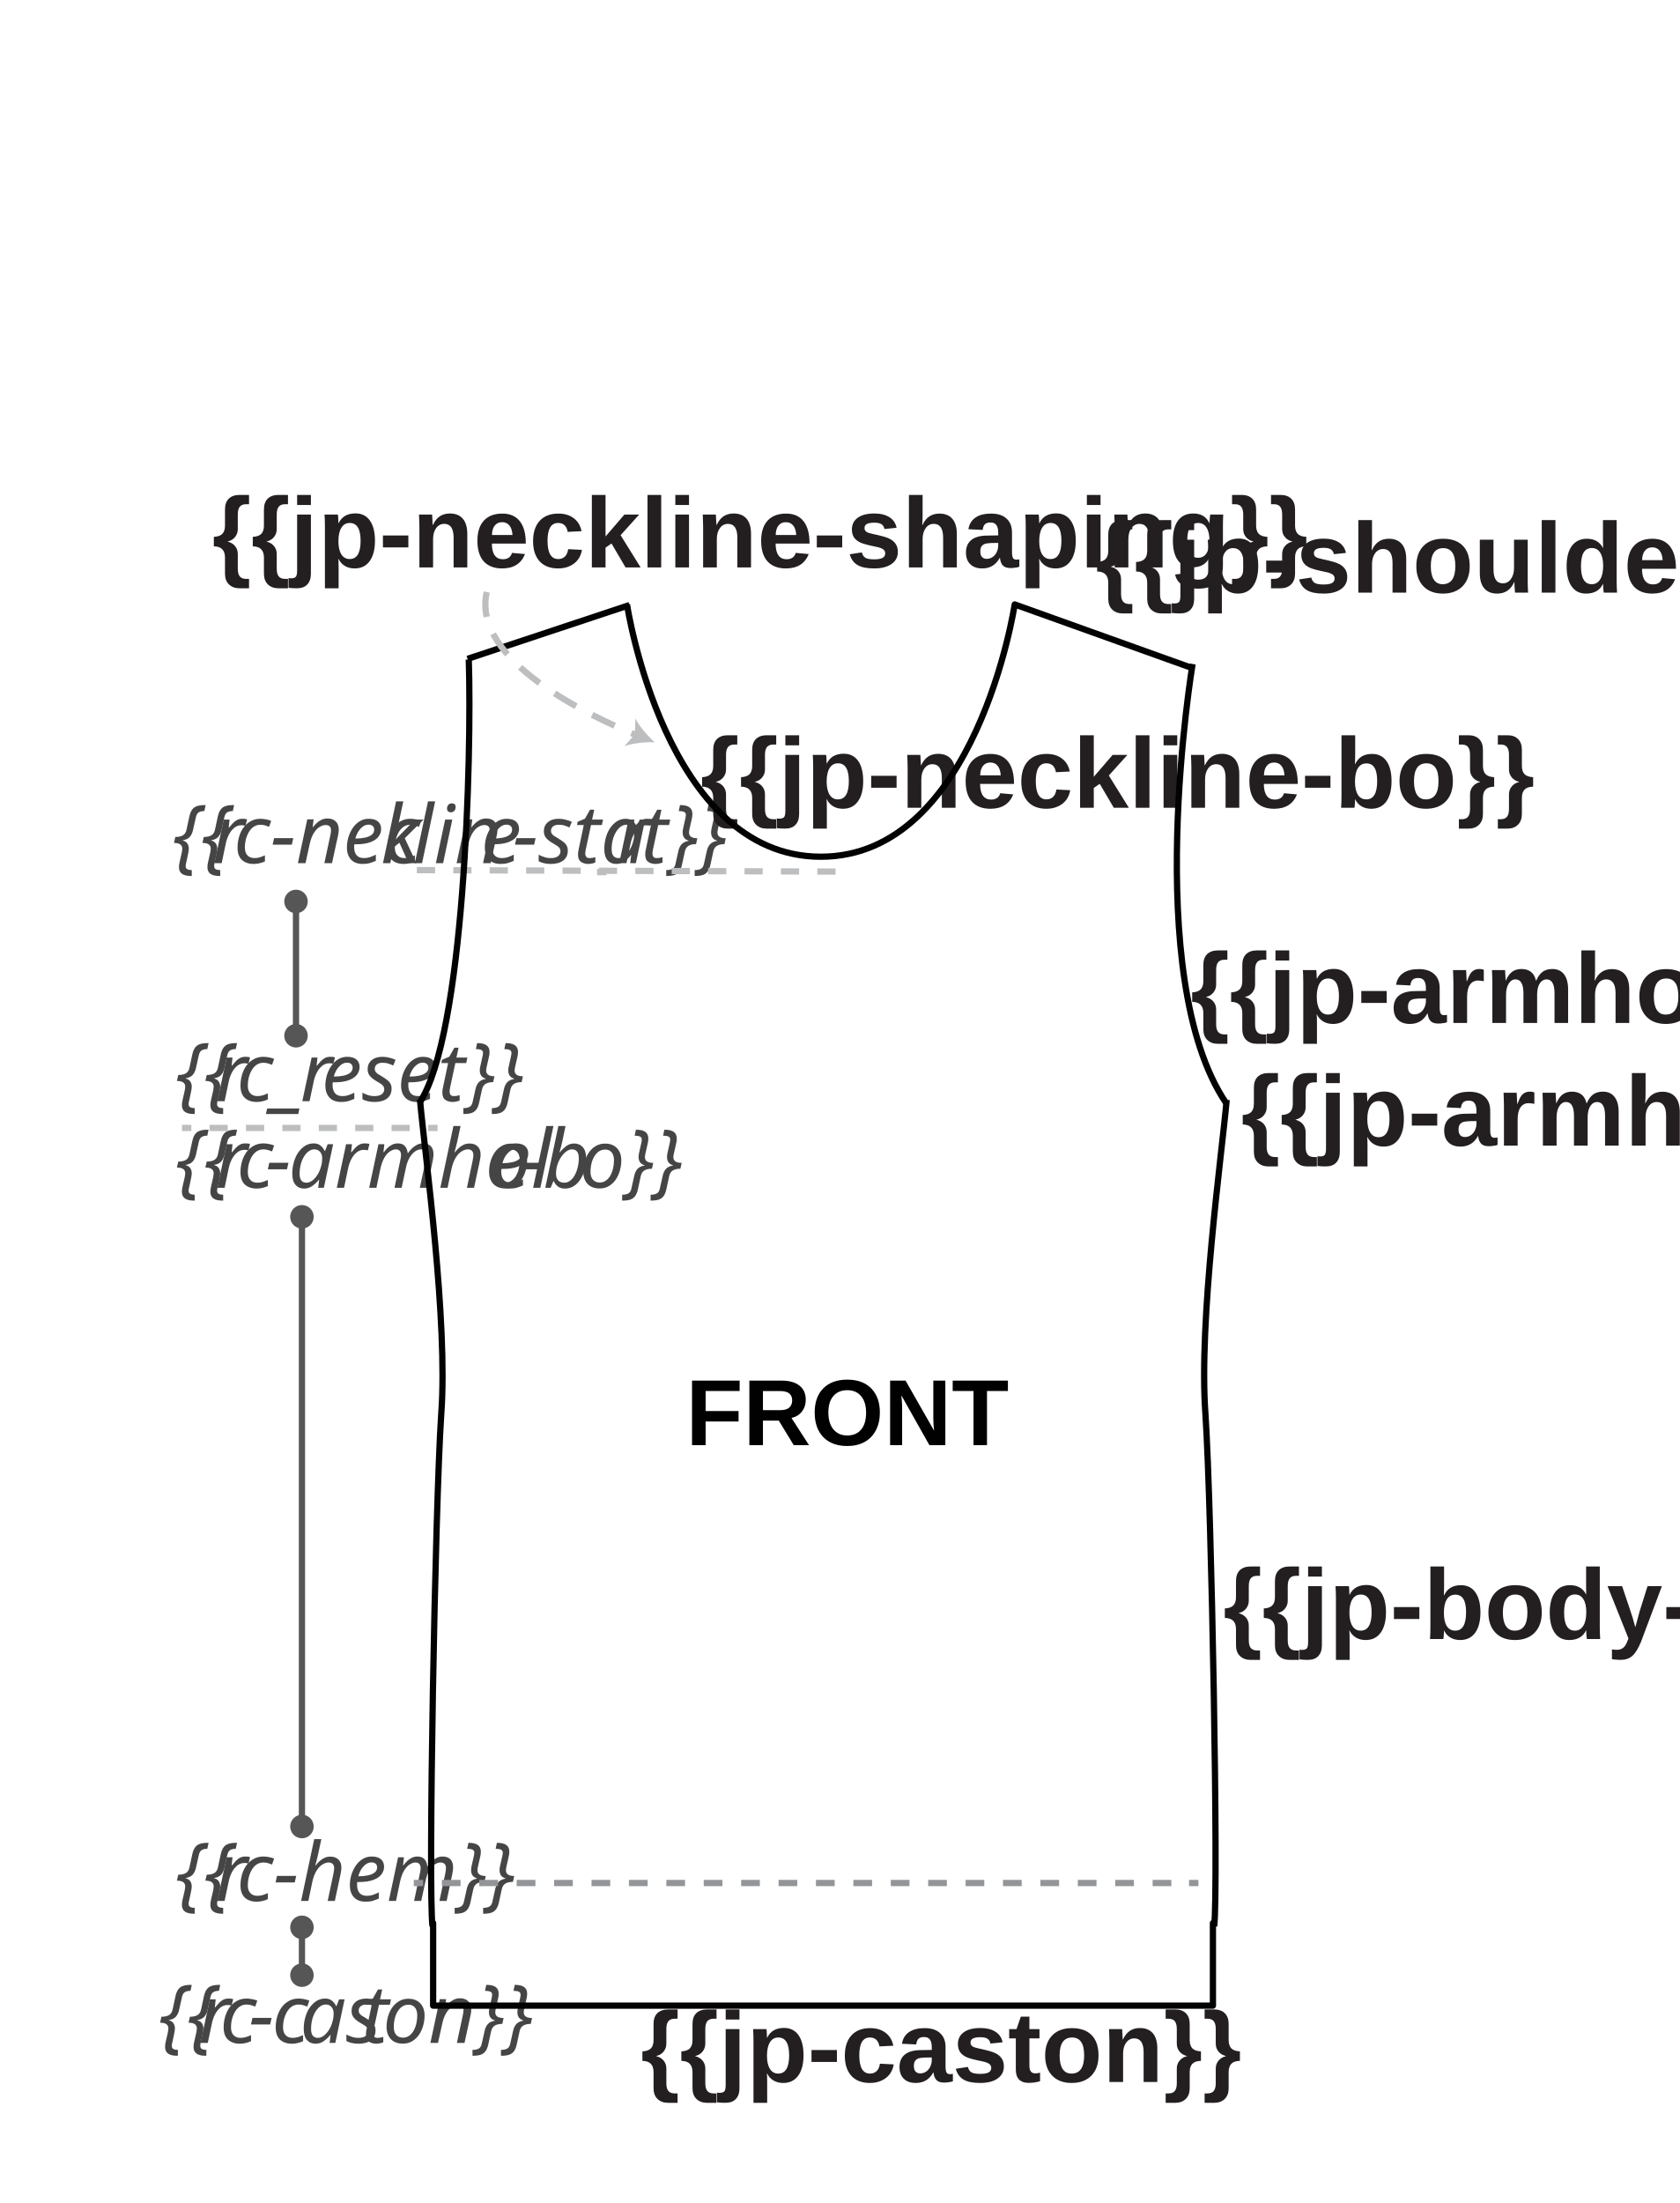
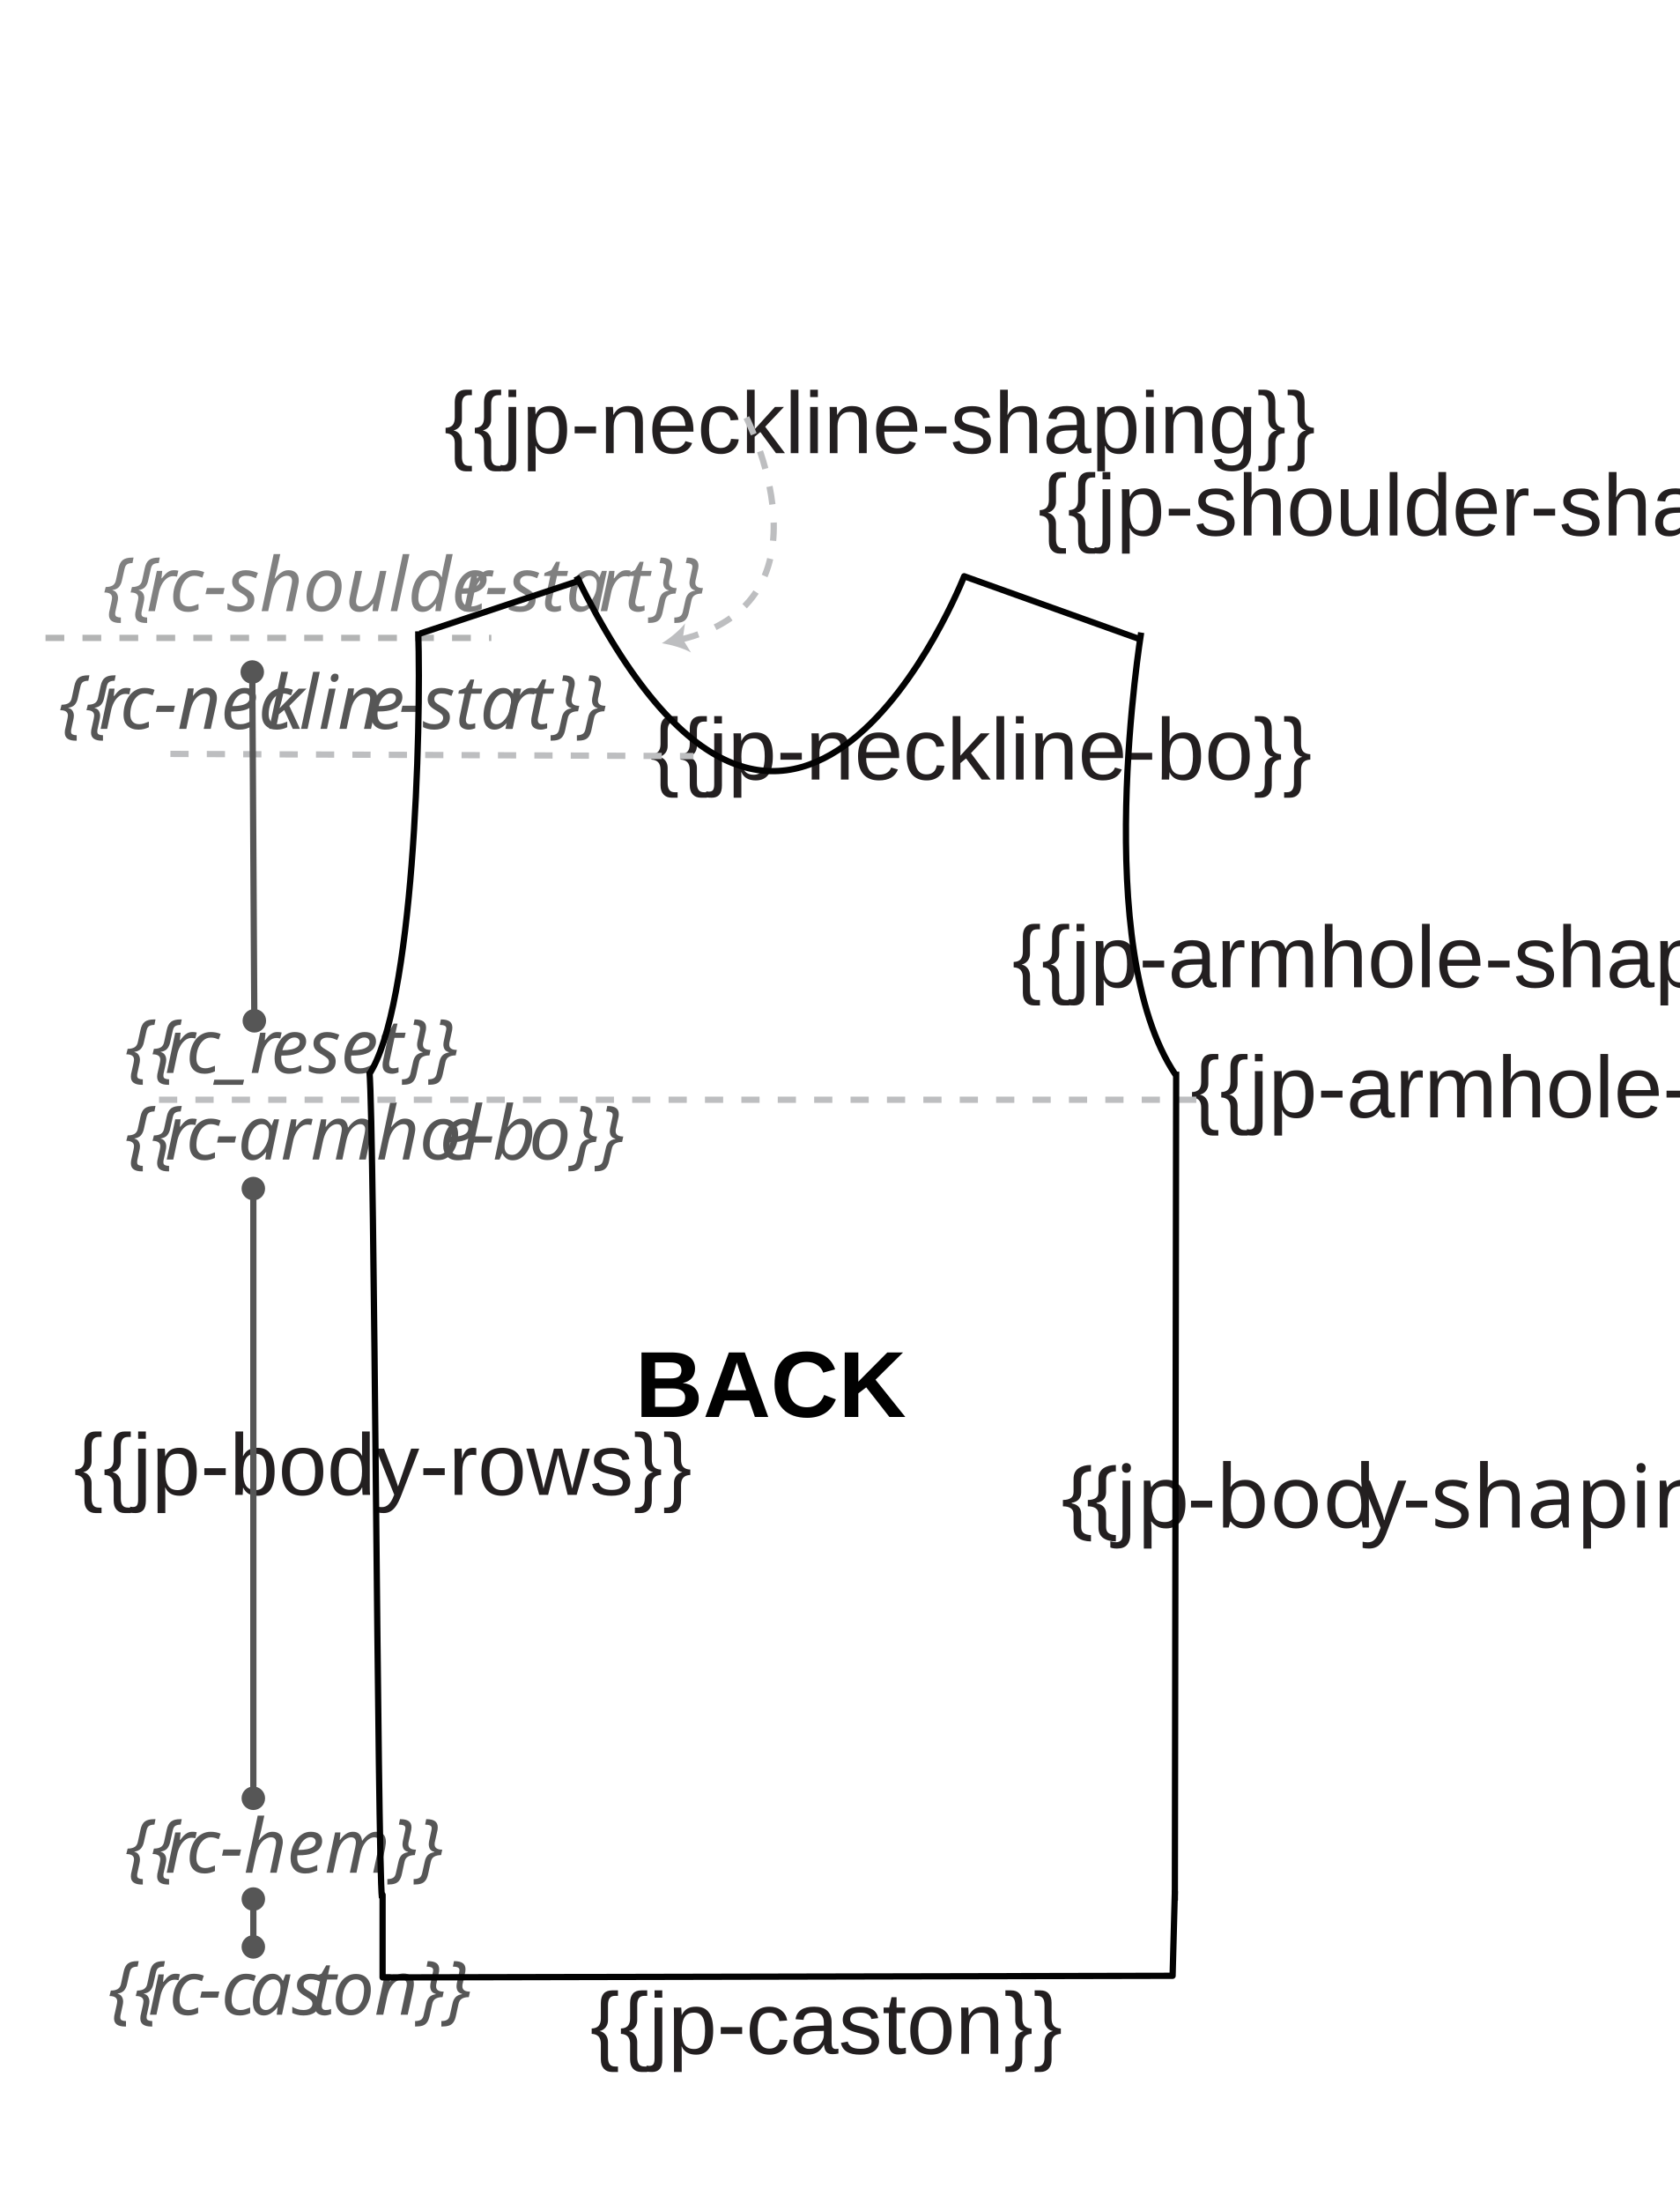
- <svg xmlns="http://www.w3.org/2000/svg" id="Layer_1" width="268.56" height="352.08" viewBox="0 0 268.56 352.08">
-   <g id="back_japanese-notation-layer">
-     <g id="japanese-overlay">
-       <circle id="jp-shoulder" cx="192.53" cy="100.93" r="4.28" fill="none" />
-       <circle id="jp-cast-on" cx="72.82" cy="331.83" r="4.28" fill="none" />
-       <circle id="jp-side-shaping" cx="199.66" cy="252.49" r="4.28" fill="none" />
-       <circle id="jp-armhole" cx="202.03" cy="176.47" r="4.28" fill="none" />
-       <circle id="jp-armhole-shaping" cx="202.03" cy="152.24" r="4.28" fill="none" />
-       <circle id="jp-neckline" cx="81.65" cy="61.14" r="4.28" fill="none" />
-       <circle id="jp-neck-center" cx="134.39" cy="116.61" r="4.28" fill="none" />
-       <circle id="jp-rows-neckine" cx="43.35" cy="137.47" r="4.28" fill="none" />
-       <circle id="jp-rows-reset" cx="43.35" cy="172.19" r="4.28" fill="none" />
-       <circle id="jp-rows-armhole-start" cx="43.35" cy="185.02" r="4.28" fill="none" />
-       <circle id="jp-rows-hem" cx="43.35" cy="300.94" r="4.28" fill="none" />
-       <circle id="jp-rows-cast-on" cx="43.82" cy="320.91" r="4.28" fill="none" />
-     </g>
-     <g isolation="isolate">
-       <text transform="translate(102.43 332.74)" fill="#231f20" font-family="Arial-BoldMT, Arial" font-size="16" font-weight="700" isolation="isolate">
-         <tspan x="0" y="0">{{jp-caston}}</tspan>
-       </text>
-     </g>
-     <g isolation="isolate">
-       <text transform="translate(25.45 326.5)" fill="#454545" font-family="MyriadPro-It, 'Myriad Pro'" font-size="13" font-style="italic" isolation="isolate">
-         <tspan x="0" y="0">{{</tspan>
-       </text>
-       <text transform="translate(31.7 326.5)" fill="#454545" font-family="MyriadPro-It, 'Myriad Pro'" font-size="13" font-style="italic" isolation="isolate">
-         <tspan x="0" y="0">r</tspan>
-       </text>
-       <text transform="translate(35.13 326.5)" fill="#454545" font-family="MyriadPro-It, 'Myriad Pro'" font-size="13" font-style="italic" isolation="isolate">
+ <svg xmlns="http://www.w3.org/2000/svg" id="sleeveless_copy" width="3.73in" height="4.89in" viewBox="0 0 268.64 352.18">
+   <g id="jp_notation_copy">
+     <text transform="translate(190.38 178.63)" fill="#231f20" font-family="ArialMT, Arial" font-size="14">
+       <tspan x="0" y="0">{{jp-armhole-bo}}</tspan>
+     </text>
+     <text transform="translate(11.8 238.98)" fill="#231f20" font-family="ArialMT, Arial" font-size="14">
+       <tspan x="0" y="0">{{jp-body-rows}}</tspan>
+     </text>
+     <text transform="translate(166.02 85.6)" fill="#231f20" font-family="ArialMT, Arial" font-size="14">
+       <tspan x="0" y="0">{{jp-shoulder-shaping}}</tspan>
+     </text>
+     <text transform="translate(103.92 124.62)" fill="#231f20" font-family="ArialMT, Arial" font-size="14">
+       <tspan x="0" y="0">{{jp-neckline-bo}}</tspan>
+     </text>
+     <text transform="translate(161.86 157.83)" fill="#231f20" font-family="ArialMT, Arial" font-size="14">
+       <tspan x="0" y="0">{{jp-armhole-shaping}}</tspan>
+     </text>
+     <text transform="translate(71.02 72.44)" fill="#231f20" font-family="ArialMT, Arial" font-size="14">
+       <tspan x="0" y="0">{{jp-neckline-shaping}}</tspan>
+     </text>
+     <text transform="translate(94.38 328.33)" fill="#231f20" font-family="ArialMT, Arial" font-size="14">
+       <tspan x="0" y="0">{{jp-caston}}</tspan>
+     </text>
+     <line x1="40.51" y1="189.92" x2="40.51" y2="287.57" fill="none" stroke="#565656" />
+     <path d="M38.63,190.01c0-1.04.84-1.88,1.88-1.88s1.88.84,1.88,1.88-.84,1.88-1.88,1.88-1.88-.84-1.88-1.88Z" fill="#565656" />
+     <path d="M38.63,287.48c0,1.04.84,1.88,1.88,1.88s1.88-.84,1.88-1.88-.84-1.88-1.88-1.88-1.88.84-1.88,1.88Z" fill="#565656" />
+     <path d="M119.35,66.76s15.01,29.37-10.55,35.49" fill="none" stroke="#bdbec0" stroke-dasharray="2.91 2.91" stroke-miterlimit="10" />
+     <path d="M105.83,102.83c1.29-.8,2.83-2.03,3.71-3.18l-.37,2.5,1.32,2.16c-1.26-.71-3.17-1.24-4.66-1.48Z" fill="#bdbec0" />
+     <g isolation="isolate">
+       <text transform="translate(20.07 171.53)" fill="#565656" font-family="MyriadPro-It, 'Myriad Pro'" font-size="12" font-style="italic" isolation="isolate">
+         <tspan x="0" y="0">{{</tspan>
+       </text>
+       <text transform="translate(26.32 171.53)" fill="#565656" font-family="MyriadPro-It, 'Myriad Pro'" font-size="12" font-style="italic" isolation="isolate">
+         <tspan x="0" y="0">r</tspan>
+       </text>
+       <text transform="translate(29.75 171.53)" fill="#565656" font-family="MyriadPro-It, 'Myriad Pro'" font-size="12" font-style="italic" isolation="isolate">
+         <tspan x="0" y="0">c_</tspan>
+       </text>
+       <text transform="translate(39.9 171.53)" fill="#565656" font-family="MyriadPro-It, 'Myriad Pro'" font-size="12" font-style="italic" isolation="isolate">
+         <tspan x="0" y="0">r</tspan>
+       </text>
+       <text transform="translate(43.33 171.53)" fill="#565656" font-family="MyriadPro-It, 'Myriad Pro'" font-size="12" font-style="italic" isolation="isolate">
+         <tspan x="0" y="0">eset}}</tspan>
+       </text>
+     </g>
+     <g isolation="isolate">
+       <text transform="translate(20.07 185.37)" fill="#565656" font-family="MyriadPro-It, 'Myriad Pro'" font-size="12" font-style="italic" isolation="isolate">
+         <tspan x="0" y="0">{{</tspan>
+       </text>
+       <text transform="translate(26.32 185.37)" fill="#565656" font-family="MyriadPro-It, 'Myriad Pro'" font-size="12" font-style="italic" isolation="isolate">
+         <tspan x="0" y="0">r</tspan>
+       </text>
+       <text transform="translate(29.75 185.37)" fill="#565656" font-family="MyriadPro-It, 'Myriad Pro'" font-size="12" font-style="italic" isolation="isolate">
        <tspan x="0" y="0">c</tspan>
      </text>
-       <text transform="translate(39.78 326.5)" fill="#454545" font-family="MyriadPro-It, 'Myriad Pro'" font-size="13" font-style="italic" isolation="isolate" letter-spacing=".03em">
+       <text transform="translate(34.4 185.37)" fill="#565656" font-family="MyriadPro-It, 'Myriad Pro'" font-size="12" font-style="italic" isolation="isolate" letter-spacing=".02em">
        <tspan x="0" y="0">-</tspan>
      </text>
-       <text transform="translate(43.45 326.5)" fill="#454545" font-family="MyriadPro-It, 'Myriad Pro'" font-size="13" font-style="italic" isolation="isolate" letter-spacing="-.02em">
+       <text transform="translate(38.03 185.37)" fill="#565656" font-family="MyriadPro-It, 'Myriad Pro'" font-size="12" font-style="italic" isolation="isolate">
+         <tspan x="0" y="0">armhol</tspan>
+       </text>
+       <text transform="translate(70.29 185.37)" fill="#565656" font-family="MyriadPro-It, 'Myriad Pro'" font-size="12" font-style="italic" isolation="isolate" letter-spacing="0em">
+         <tspan x="0" y="0">e</tspan>
+       </text>
+       <text transform="translate(75.39 185.37)" fill="#565656" font-family="MyriadPro-It, 'Myriad Pro'" font-size="12" font-style="italic" isolation="isolate">
+         <tspan x="0" y="0">-</tspan>
+       </text>
+       <text transform="translate(78.76 185.37)" fill="#565656" font-family="MyriadPro-It, 'Myriad Pro'" font-size="12" font-style="italic" isolation="isolate">
+         <tspan x="0" y="0">b</tspan>
+       </text>
+       <text transform="translate(84.57 185.37)" fill="#565656" font-family="MyriadPro-It, 'Myriad Pro'" font-size="12" font-style="italic" isolation="isolate">
+         <tspan x="0" y="0">o}}</tspan>
+       </text>
+     </g>
+     <g isolation="isolate">
+       <text transform="translate(17.38 322.08)" fill="#565656" font-family="MyriadPro-It, 'Myriad Pro'" font-size="12" font-style="italic" isolation="isolate">
+         <tspan x="0" y="0">{{</tspan>
+       </text>
+       <text transform="translate(23.63 322.08)" fill="#565656" font-family="MyriadPro-It, 'Myriad Pro'" font-size="12" font-style="italic" isolation="isolate">
+         <tspan x="0" y="0">r</tspan>
+       </text>
+       <text transform="translate(27.06 322.08)" fill="#565656" font-family="MyriadPro-It, 'Myriad Pro'" font-size="12" font-style="italic" isolation="isolate">
        <tspan x="0" y="0">c</tspan>
      </text>
-       <text transform="translate(47.93 326.5)" fill="#454545" font-family="MyriadPro-It, 'Myriad Pro'" font-size="13" font-style="italic" isolation="isolate">
+       <text transform="translate(31.71 322.08)" fill="#565656" font-family="MyriadPro-It, 'Myriad Pro'" font-size="12" font-style="italic" isolation="isolate" letter-spacing=".03em">
+         <tspan x="0" y="0">-</tspan>
+       </text>
+       <text transform="translate(35.38 322.08)" fill="#565656" font-family="MyriadPro-It, 'Myriad Pro'" font-size="12" font-style="italic" isolation="isolate" letter-spacing="-.02em">
+         <tspan x="0" y="0">c</tspan>
+       </text>
+       <text transform="translate(39.86 322.08)" fill="#565656" font-family="MyriadPro-It, 'Myriad Pro'" font-size="12" font-style="italic" isolation="isolate">
        <tspan x="0" y="0">as</tspan>
      </text>
-       <text transform="translate(57.77 326.5)" fill="#454545" font-family="MyriadPro-It, 'Myriad Pro'" font-size="13" font-style="italic" isolation="isolate">
+       <text transform="translate(49.71 322.08)" fill="#565656" font-family="MyriadPro-It, 'Myriad Pro'" font-size="12" font-style="italic" isolation="isolate">
        <tspan x="0" y="0">t</tspan>
      </text>
-       <text transform="translate(61.17 326.5)" fill="#454545" font-family="MyriadPro-It, 'Myriad Pro'" font-size="13" font-style="italic" isolation="isolate">
+       <text transform="translate(53.11 322.08)" fill="#565656" font-family="MyriadPro-It, 'Myriad Pro'" font-size="12" font-style="italic" isolation="isolate">
        <tspan x="0" y="0">on}}</tspan>
      </text>
    </g>
-     <g isolation="isolate">
-       <text transform="translate(28.14 303.8)" fill="#454545" font-family="MyriadPro-It, 'Myriad Pro'" font-size="13" font-style="italic" isolation="isolate">
-         <tspan x="0" y="0">{{</tspan>
-       </text>
-       <text transform="translate(34.39 303.8)" fill="#454545" font-family="MyriadPro-It, 'Myriad Pro'" font-size="13" font-style="italic" isolation="isolate">
-         <tspan x="0" y="0">r</tspan>
-       </text>
-       <text transform="translate(37.82 303.8)" fill="#454545" font-family="MyriadPro-It, 'Myriad Pro'" font-size="13" font-style="italic" isolation="isolate">
+     <line x1="40.51" y1="303.5" x2="40.51" y2="311.34" fill="none" stroke="#565656" />
+     <path d="M38.63,303.59c0-1.04.84-1.88,1.88-1.88s1.88.84,1.88,1.88-.84,1.88-1.88,1.88-1.88-.84-1.88-1.88Z" fill="#565656" />
+     <path d="M38.63,311.24c0,1.04.84,1.88,1.88,1.88s1.88-.84,1.88-1.88-.84-1.88-1.88-1.88-1.88.84-1.88,1.88Z" fill="#565656" />
+     <g isolation="isolate">
+       <text transform="translate(20.07 299.38)" fill="#565656" font-family="MyriadPro-It, 'Myriad Pro'" font-size="12" font-style="italic" isolation="isolate">
+         <tspan x="0" y="0">{{</tspan>
+       </text>
+       <text transform="translate(26.32 299.38)" fill="#565656" font-family="MyriadPro-It, 'Myriad Pro'" font-size="12" font-style="italic" isolation="isolate">
+         <tspan x="0" y="0">r</tspan>
+       </text>
+       <text transform="translate(29.75 299.38)" fill="#565656" font-family="MyriadPro-It, 'Myriad Pro'" font-size="12" font-style="italic" isolation="isolate">
        <tspan x="0" y="0">c-hem}}</tspan>
      </text>
    </g>
-     <g isolation="isolate">
-       <text transform="translate(27.67 137.95)" fill="#454545" font-family="MyriadPro-It, 'Myriad Pro'" font-size="13" font-style="italic" isolation="isolate">
-         <tspan x="0" y="0">{{</tspan>
-       </text>
-       <text transform="translate(33.92 137.95)" fill="#454545" font-family="MyriadPro-It, 'Myriad Pro'" font-size="13" font-style="italic" isolation="isolate">
-         <tspan x="0" y="0">r</tspan>
-       </text>
-       <text transform="translate(37.35 137.95)" fill="#454545" font-family="MyriadPro-It, 'Myriad Pro'" font-size="13" font-style="italic" isolation="isolate">
-         <tspan x="0" y="0">c-nec</tspan>
-       </text>
-       <text transform="translate(60.88 137.95)" fill="#454545" font-family="MyriadPro-It, 'Myriad Pro'" font-size="13" font-style="italic" isolation="isolate">
-         <tspan x="0" y="0">k</tspan>
-       </text>
-       <text transform="translate(65.97 137.95)" fill="#454545" font-family="MyriadPro-It, 'Myriad Pro'" font-size="13" font-style="italic" isolation="isolate">
-         <tspan x="0" y="0">lin</tspan>
-       </text>
-       <text transform="translate(76.88 137.95)" fill="#454545" font-family="MyriadPro-It, 'Myriad Pro'" font-size="13" font-style="italic" isolation="isolate">
-         <tspan x="0" y="0">e</tspan>
-       </text>
-       <text transform="translate(81.98 137.95)" fill="#454545" font-family="MyriadPro-It, 'Myriad Pro'" font-size="13" font-style="italic" isolation="isolate">
-         <tspan x="0" y="0">-sta</tspan>
-       </text>
-       <text transform="translate(98.63 137.95)" fill="#454545" font-family="MyriadPro-It, 'Myriad Pro'" font-size="13" font-style="italic" isolation="isolate" letter-spacing=".03em">
-         <tspan x="0" y="0">r</tspan>
-       </text>
-       <text transform="translate(102.41 137.95)" fill="#454545" font-family="MyriadPro-It, 'Myriad Pro'" font-size="13" font-style="italic" isolation="isolate">
-         <tspan x="0" y="0">t}}</tspan>
-       </text>
-     </g>
-     <g isolation="isolate">
-       <text transform="translate(28.14 189.83)" fill="#454545" font-family="MyriadPro-It, 'Myriad Pro'" font-size="13" font-style="italic" isolation="isolate">
-         <tspan x="0" y="0">{{</tspan>
-       </text>
-       <text transform="translate(34.39 189.83)" fill="#454545" font-family="MyriadPro-It, 'Myriad Pro'" font-size="13" font-style="italic" isolation="isolate">
-         <tspan x="0" y="0">r</tspan>
-       </text>
-       <text transform="translate(37.82 189.83)" fill="#454545" font-family="MyriadPro-It, 'Myriad Pro'" font-size="13" font-style="italic" isolation="isolate">
-         <tspan x="0" y="0">c</tspan>
-       </text>
-       <text transform="translate(42.47 189.83)" fill="#454545" font-family="MyriadPro-It, 'Myriad Pro'" font-size="13" font-style="italic" isolation="isolate" letter-spacing=".02em">
-         <tspan x="0" y="0">-</tspan>
-       </text>
-       <text transform="translate(46.1 189.83)" fill="#454545" font-family="MyriadPro-It, 'Myriad Pro'" font-size="13" font-style="italic" isolation="isolate">
-         <tspan x="0" y="0">armhol</tspan>
-       </text>
-       <text transform="translate(78.35 189.83)" fill="#454545" font-family="MyriadPro-It, 'Myriad Pro'" font-size="13" font-style="italic" isolation="isolate">
-         <tspan x="0" y="0">e</tspan>
-       </text>
-       <text transform="translate(83.45 189.83)" fill="#454545" font-family="MyriadPro-It, 'Myriad Pro'" font-size="13" font-style="italic" isolation="isolate">
-         <tspan x="0" y="0">-</tspan>
-       </text>
-       <text transform="translate(86.81 189.83)" fill="#454545" font-family="MyriadPro-It, 'Myriad Pro'" font-size="13" font-style="italic" isolation="isolate">
-         <tspan x="0" y="0">b</tspan>
-       </text>
-       <text transform="translate(92.62 189.83)" fill="#454545" font-family="MyriadPro-It, 'Myriad Pro'" font-size="13" font-style="italic" isolation="isolate">
-         <tspan x="0" y="0">o}}</tspan>
-       </text>
-     </g>
-     <g isolation="isolate">
-       <text transform="translate(28.14 175.99)" fill="#454545" font-family="MyriadPro-It, 'Myriad Pro'" font-size="13" font-style="italic" isolation="isolate">
-         <tspan x="0" y="0">{{</tspan>
-       </text>
-       <text transform="translate(34.39 175.99)" fill="#454545" font-family="MyriadPro-It, 'Myriad Pro'" font-size="13" font-style="italic" isolation="isolate">
-         <tspan x="0" y="0">r</tspan>
-       </text>
-       <text transform="translate(37.82 175.99)" fill="#454545" font-family="MyriadPro-It, 'Myriad Pro'" font-size="13" font-style="italic" isolation="isolate">
-         <tspan x="0" y="0">c_</tspan>
-       </text>
-       <text transform="translate(47.97 175.99)" fill="#454545" font-family="MyriadPro-It, 'Myriad Pro'" font-size="13" font-style="italic" isolation="isolate">
-         <tspan x="0" y="0">r</tspan>
-       </text>
-       <text transform="translate(51.39 175.99)" fill="#454545" font-family="MyriadPro-It, 'Myriad Pro'" font-size="13" font-style="italic" isolation="isolate">
-         <tspan x="0" y="0">eset}}</tspan>
-       </text>
-     </g>
-     <g isolation="isolate">
-       <text transform="translate(190.32 163.49)" fill="#231f20" font-family="Arial-BoldMT, Arial" font-size="16" font-weight="700" isolation="isolate">
-         <tspan x="0" y="0">{{jp-armhole-shaping}}</tspan>
-       </text>
-     </g>
-     <g isolation="isolate">
-       <text transform="translate(33.92 90.69)" fill="#231f20" font-family="Arial-BoldMT, Arial" font-size="16" font-weight="700" isolation="isolate">
-         <tspan x="0" y="0">{{jp-neckline-shaping}}</tspan>
-       </text>
-     </g>
-     <line x1="66.15" y1="300.94" x2="67.65" y2="300.94" fill="none" stroke="#939598" stroke-miterlimit="10" stroke-width="1" />
-     <line x1="70.64" y1="300.94" x2="188.58" y2="300.94" fill="none" stroke="#939598" stroke-dasharray="2.99 2.99" stroke-miterlimit="10" stroke-width="1" />
-     <line x1="190.08" y1="300.94" x2="191.58" y2="300.94" fill="none" stroke="#939598" stroke-miterlimit="10" stroke-width="1" />
-     <line x1="29.09" y1="180.27" x2="30.59" y2="180.27" fill="none" stroke="#bdbec0" stroke-miterlimit="10" stroke-width="1" />
-     <line x1="33.5" y1="180.27" x2="67" y2="180.27" fill="none" stroke="#bdbec0" stroke-dasharray="2.91 2.91" stroke-miterlimit="10" stroke-width="1" />
-     <line x1="68.45" y1="180.27" x2="69.95" y2="180.27" fill="none" stroke="#bdbec0" stroke-miterlimit="10" stroke-width="1" />
-     <line x1="66.64" y1="139.06" x2="134.37" y2="139.3" fill="none" stroke="#bdbec0" stroke-dasharray="2.91 2.91" stroke-miterlimit="10" stroke-width="1" />
-     <line x1="95.44" y1="139.38" x2="96.94" y2="139.38" fill="none" stroke="#bdbec0" stroke-miterlimit="10" stroke-width="1" />
-     <line x1="47.32" y1="143.98" x2="47.32" y2="165.62" fill="none" stroke="#565656" stroke-miterlimit="4" stroke-width="1" />
-     <circle cx="47.32" cy="144.07" r="1.88" fill="#565656" />
-     <path d="M45.44,165.53c0,1.04.84,1.88,1.88,1.88s1.88-.84,1.88-1.88-.84-1.88-1.88-1.88-1.88.84-1.88,1.88Z" fill="#565656" />
-     <line x1="48.27" y1="194.37" x2="48.27" y2="292.01" fill="none" stroke="#565656" stroke-miterlimit="4" stroke-width="1" />
-     <circle cx="48.27" cy="194.47" r="1.88" fill="#565656" />
-     <circle cx="48.27" cy="291.91" r="1.88" fill="#565656" />
-     <line x1="48.27" y1="307.93" x2="48.27" y2="315.76" fill="none" stroke="#565656" stroke-miterlimit="4" stroke-width="1" />
-     <path d="M46.39,308.02c0-1.04.84-1.88,1.88-1.88s1.88.84,1.88,1.88-.84,1.88-1.88,1.88-1.88-.84-1.88-1.88Z" fill="#565656" />
-     <circle cx="48.27" cy="315.67" r="1.88" fill="#565656" />
-     <g isolation="isolate">
-       <text transform="translate(198.4 183.09)" fill="#231f20" font-family="Arial-BoldMT, Arial" font-size="16" font-weight="700" isolation="isolate">
-         <tspan x="0" y="0">{{jp-armhole-bo}}</tspan>
-       </text>
-     </g>
-     <g isolation="isolate">
-       <text transform="translate(195.54 261.95)" fill="#231f20" font-family="Arial-BoldMT, Arial" font-size="16" font-weight="700" isolation="isolate">
-         <tspan x="0" y="0">{{jp-body-rows}}</tspan>
-       </text>
-     </g>
-     <g isolation="isolate">
-       <text transform="translate(175.12 94.71)" fill="#231f20" font-family="Arial-BoldMT, Arial" font-size="16" font-weight="700" isolation="isolate">
-         <tspan x="0" y="0">{{jp-shoulder-shaping}}</tspan>
-       </text>
-     </g>
-     <g isolation="isolate">
-       <text transform="translate(111.97 129.1)" fill="#231f20" font-family="Arial-BoldMT, Arial" font-size="16" font-weight="700" isolation="isolate">
-         <tspan x="0" y="0">{{jp-neckline-bo}}</tspan>
-       </text>
-     </g>
+     <line id="jp_armhole_line" x1="25.43" y1="175.81" x2="191.74" y2="175.81" fill="none" stroke="#bdbec0" stroke-dasharray="2.91 2.91" stroke-miterlimit="10" />
+     <g id="neckline_start_FRONT">
+       <g isolation="isolate">
+         <text transform="translate(9.5 116.52)" fill="#565656" font-family="MyriadPro-It, 'Myriad Pro'" font-size="12" font-style="italic" isolation="isolate">
+           <tspan x="0" y="0">{{</tspan>
+         </text>
+         <text transform="translate(15.75 116.52)" fill="#565656" font-family="MyriadPro-It, 'Myriad Pro'" font-size="12" font-style="italic" isolation="isolate">
+           <tspan x="0" y="0">r</tspan>
+         </text>
+         <text transform="translate(19.18 116.52)" fill="#565656" font-family="MyriadPro-It, 'Myriad Pro'" font-size="12" font-style="italic" isolation="isolate">
+           <tspan x="0" y="0">c-nec</tspan>
+         </text>
+         <text transform="translate(42.72 116.52)" fill="#565656" font-family="MyriadPro-It, 'Myriad Pro'" font-size="12" font-style="italic" isolation="isolate">
+           <tspan x="0" y="0">k</tspan>
+         </text>
+         <text transform="translate(47.81 116.52)" fill="#565656" font-family="MyriadPro-It, 'Myriad Pro'" font-size="12" font-style="italic" isolation="isolate">
+           <tspan x="0" y="0">lin</tspan>
+         </text>
+         <text transform="translate(58.72 116.52)" fill="#565656" font-family="MyriadPro-It, 'Myriad Pro'" font-size="12" font-style="italic" isolation="isolate" letter-spacing="0em">
+           <tspan x="0" y="0">e</tspan>
+         </text>
+         <text transform="translate(63.82 116.52)" fill="#565656" font-family="MyriadPro-It, 'Myriad Pro'" font-size="12" font-style="italic" isolation="isolate">
+           <tspan x="0" y="0">-sta</tspan>
+         </text>
+         <text transform="translate(80.48 116.52)" fill="#565656" font-family="MyriadPro-It, 'Myriad Pro'" font-size="12" font-style="italic" isolation="isolate" letter-spacing=".03em">
+           <tspan x="0" y="0">r</tspan>
+         </text>
+         <text transform="translate(84.26 116.52)" fill="#565656" font-family="MyriadPro-It, 'Myriad Pro'" font-size="12" font-style="italic" isolation="isolate">
+           <tspan x="0" y="0">t}}</tspan>
+         </text>
+       </g>
+       <line id="jp_neckline_line" x1="27.25" y1="120.52" x2="110.89" y2="120.87" fill="none" stroke="#bdbec0" stroke-dasharray="2.91 2.91" stroke-miterlimit="10" />
+     </g>
+     <g id="japanese-TARGETS">
+       <circle id="jp-shoulder" cx="184.51" cy="96.45" r="4.28" fill="none" />
+       <circle id="jp-cast-on" cx="64.76" cy="327.42" r="4.28" fill="none" />
+       <circle id="jp-side-shaping" cx="191.64" cy="248.05" r="4.28" fill="none" />
+       <circle id="jp-armhole" cx="194.01" cy="172.01" r="4.28" fill="none" />
+       <circle id="jp-armhole-shaping" cx="194.01" cy="147.77" r="4.28" fill="none" />
+       <circle id="jp-neckline" cx="73.59" cy="56.65" r="4.28" fill="none" />
+       <circle id="jp-neck-center" cx="126.35" cy="112.13" r="4.28" fill="none" />
+       <circle id="jp-rows-neckine" cx="35.28" cy="103.57" r="4.28" fill="none" />
+       <circle id="jp-rows-reset" cx="35.28" cy="167.73" r="4.28" fill="none" />
+       <circle id="jp-rows-armhole-start" cx="35.28" cy="180.56" r="4.28" fill="none" />
+       <circle id="jp-rows-hem" cx="35.28" cy="296.52" r="4.28" fill="none" />
+       <circle id="jp-rows-cast-on" cx="35.75" cy="316.49" r="4.28" fill="none" />
+     </g>
+     <text transform="translate(16.56 97.7)" fill="gray" font-family="MyriadPro-It, 'Myriad Pro'" font-size="12" font-style="italic">
+       <tspan x="0" y="0">{{</tspan>
+       <tspan x="6.82" y="0" letter-spacing="0em">r</tspan>
+       <tspan x="10.56" y="0">c-shoulde</tspan>
+       <tspan x="57.26" y="0" letter-spacing="0em">r</tspan>
+       <tspan x="60.97" y="0">-sta</tspan>
+       <tspan x="79.15" y="0" letter-spacing=".03em">r</tspan>
+       <tspan x="83.28" y="0">t}}</tspan>
+     </text>
+     <line x1="7.28" y1="101.98" x2="78.57" y2="101.98" fill="none" stroke="#b3b4b4" stroke-dasharray="3 2.91" stroke-miterlimit="10" />
+     <text transform="translate(169.58 244.2)" fill="#231f20" font-family="MyriadPro-Regular, 'Myriad Pro'" font-size="14">
+       <tspan x="0" y="0">{</tspan>
+       <tspan x="3.98" y="0" letter-spacing=".06em">{</tspan>
+       <tspan x="8.74" y="0">j</tspan>
+       <tspan x="12.14" y="0" letter-spacing=".01em">p</tspan>
+       <tspan x="20.31" y="0">-bod</tspan>
+       <tspan x="48.16" y="0" letter-spacing="0em">y</tspan>
+       <tspan x="54.7" y="0">-shaping}}</tspan>
+     </text>
+     <line x1="40.34" y1="107.33" x2="40.67" y2="163.28" fill="none" stroke="#565656" />
+     <path d="M38.46,107.44c0-1.04.83-1.88,1.87-1.89,1.04,0,1.88.83,1.89,1.87,0,1.04-.83,1.88-1.87,1.89-1.04,0-1.88-.83-1.89-1.87Z" fill="#565656" />
+     <path d="M38.79,163.2c0,1.04.85,1.87,1.89,1.87,1.04,0,1.87-.85,1.87-1.89,0-1.04-.85-1.87-1.89-1.87-1.04,0-1.87.85-1.87,1.89Z" fill="#565656" />
  </g>
-   <g id="round_body_only">
-     <g id="back">
-       <polyline points="69.24 307.34 69.24 320.54 193.9 320.54 193.9 307.34" fill="none" stroke="#020202" stroke-linecap="round" stroke-linejoin="round" stroke-width="1" />
-       <path d="M67.14,175.78c.8,8.9,4.5,35.29,3.4,50.19-1,14.9-2.1,76.28-1.4,81.88" fill="none" stroke="#020202" stroke-miterlimit="4" stroke-width="1" />
-       <path d="M196.1,175.78c-.8,8.9-4.5,35.29-3.4,50.19,1,14.9,2.1,76.28,1.4,81.88" fill="none" stroke="#020202" stroke-miterlimit="4" stroke-width="1" />
-       <path d="M74.94,105.4c.5,15.6-.7,60.18-7.9,70.88" fill="none" stroke="#020202" stroke-linejoin="round" stroke-width="1" />
-       <path d="M190.65,106.12s-8.35,49.87,5.35,70.16" fill="none" stroke="#020202" stroke-linejoin="round" stroke-width="1" />
-       <path d="M100.23,96.6s6.1,40.32,30.99,40.32,30.99-40.32,30.99-40.32l28.19,10.1" fill="none" stroke="#020202" stroke-linejoin="round" stroke-width="1" />
-     </g>
-     <line x1="74.74" y1="105.3" x2="100.63" y2="96.7" fill="none" stroke="#020202" stroke-linejoin="round" stroke-width="1" />
+   <g id="bodies_copy">
+     <g id="straight_round">
+       <g id="back">
+         <polyline points="61.18 302.92 61.18 316.12 187.51 315.86 187.87 302.41" fill="none" stroke="#020202" stroke-linecap="round" stroke-linejoin="round" />
+         <path d="M59.08,171.32c.8,8.9,1.3,126.5,2,132.1" fill="none" stroke="#020202" />
+         <path d="M188.08,171.32l-.21,132.51" fill="none" stroke="#020202" />
+         <path d="M66.88,100.92c.5,15.6-.7,60.2-7.9,70.9" fill="none" stroke="#020202" stroke-linejoin="round" />
+         <path d="M182.48,101.12s-8.2,50.4,5.5,70.7" fill="none" stroke="#020202" stroke-linejoin="round" />
+         <path d="M92.18,92.12c34.51,70.1,62,0,62,0l28.2,10.1" fill="none" stroke="#020202" stroke-linejoin="round" />
+       </g>
+       <line x1="67.15" y1="101.29" x2="93.05" y2="92.69" fill="none" stroke="#020202" stroke-linejoin="round" />
+     </g>
    <g isolation="isolate">
      <g isolation="isolate">
        <g isolation="isolate">
          <g isolation="isolate">
            <g isolation="isolate">
              <g isolation="isolate">
                <g isolation="isolate">
-                   <g isolation="isolate">
-                     <text transform="translate(109.63 230.96)" fill="#010101" font-family="Arial-BoldMT, Arial" font-size="15" font-weight="700" isolation="isolate">
-                       <tspan x="0" y="0">FRONT</tspan>
-                     </text>
-                   </g>
+                   <text transform="translate(101.58 226.52)" fill="#010101" font-family="Arial-BoldMT, Arial" font-size="15" font-weight="700" isolation="isolate">
+                     <tspan x="0" y="0">BACK</tspan>
+                   </text>
                </g>
              </g>
            </g>
          </g>
        </g>
      </g>
    </g>
  </g>
-   <path d="M77.81,94.62c-2.5,10.97,16.66,19.91,24.04,22.92" fill="none" stroke="#bdbec0" stroke-dasharray="4 2.91" stroke-miterlimit="10" stroke-width="1" />
-   <path d="M104.66,118.62c-1.51-.04-3.48.15-4.85.63l1.68-1.89.08-2.53c.66,1.29,1.97,2.78,3.09,3.79Z" fill="#bdbec0" />
</svg>
